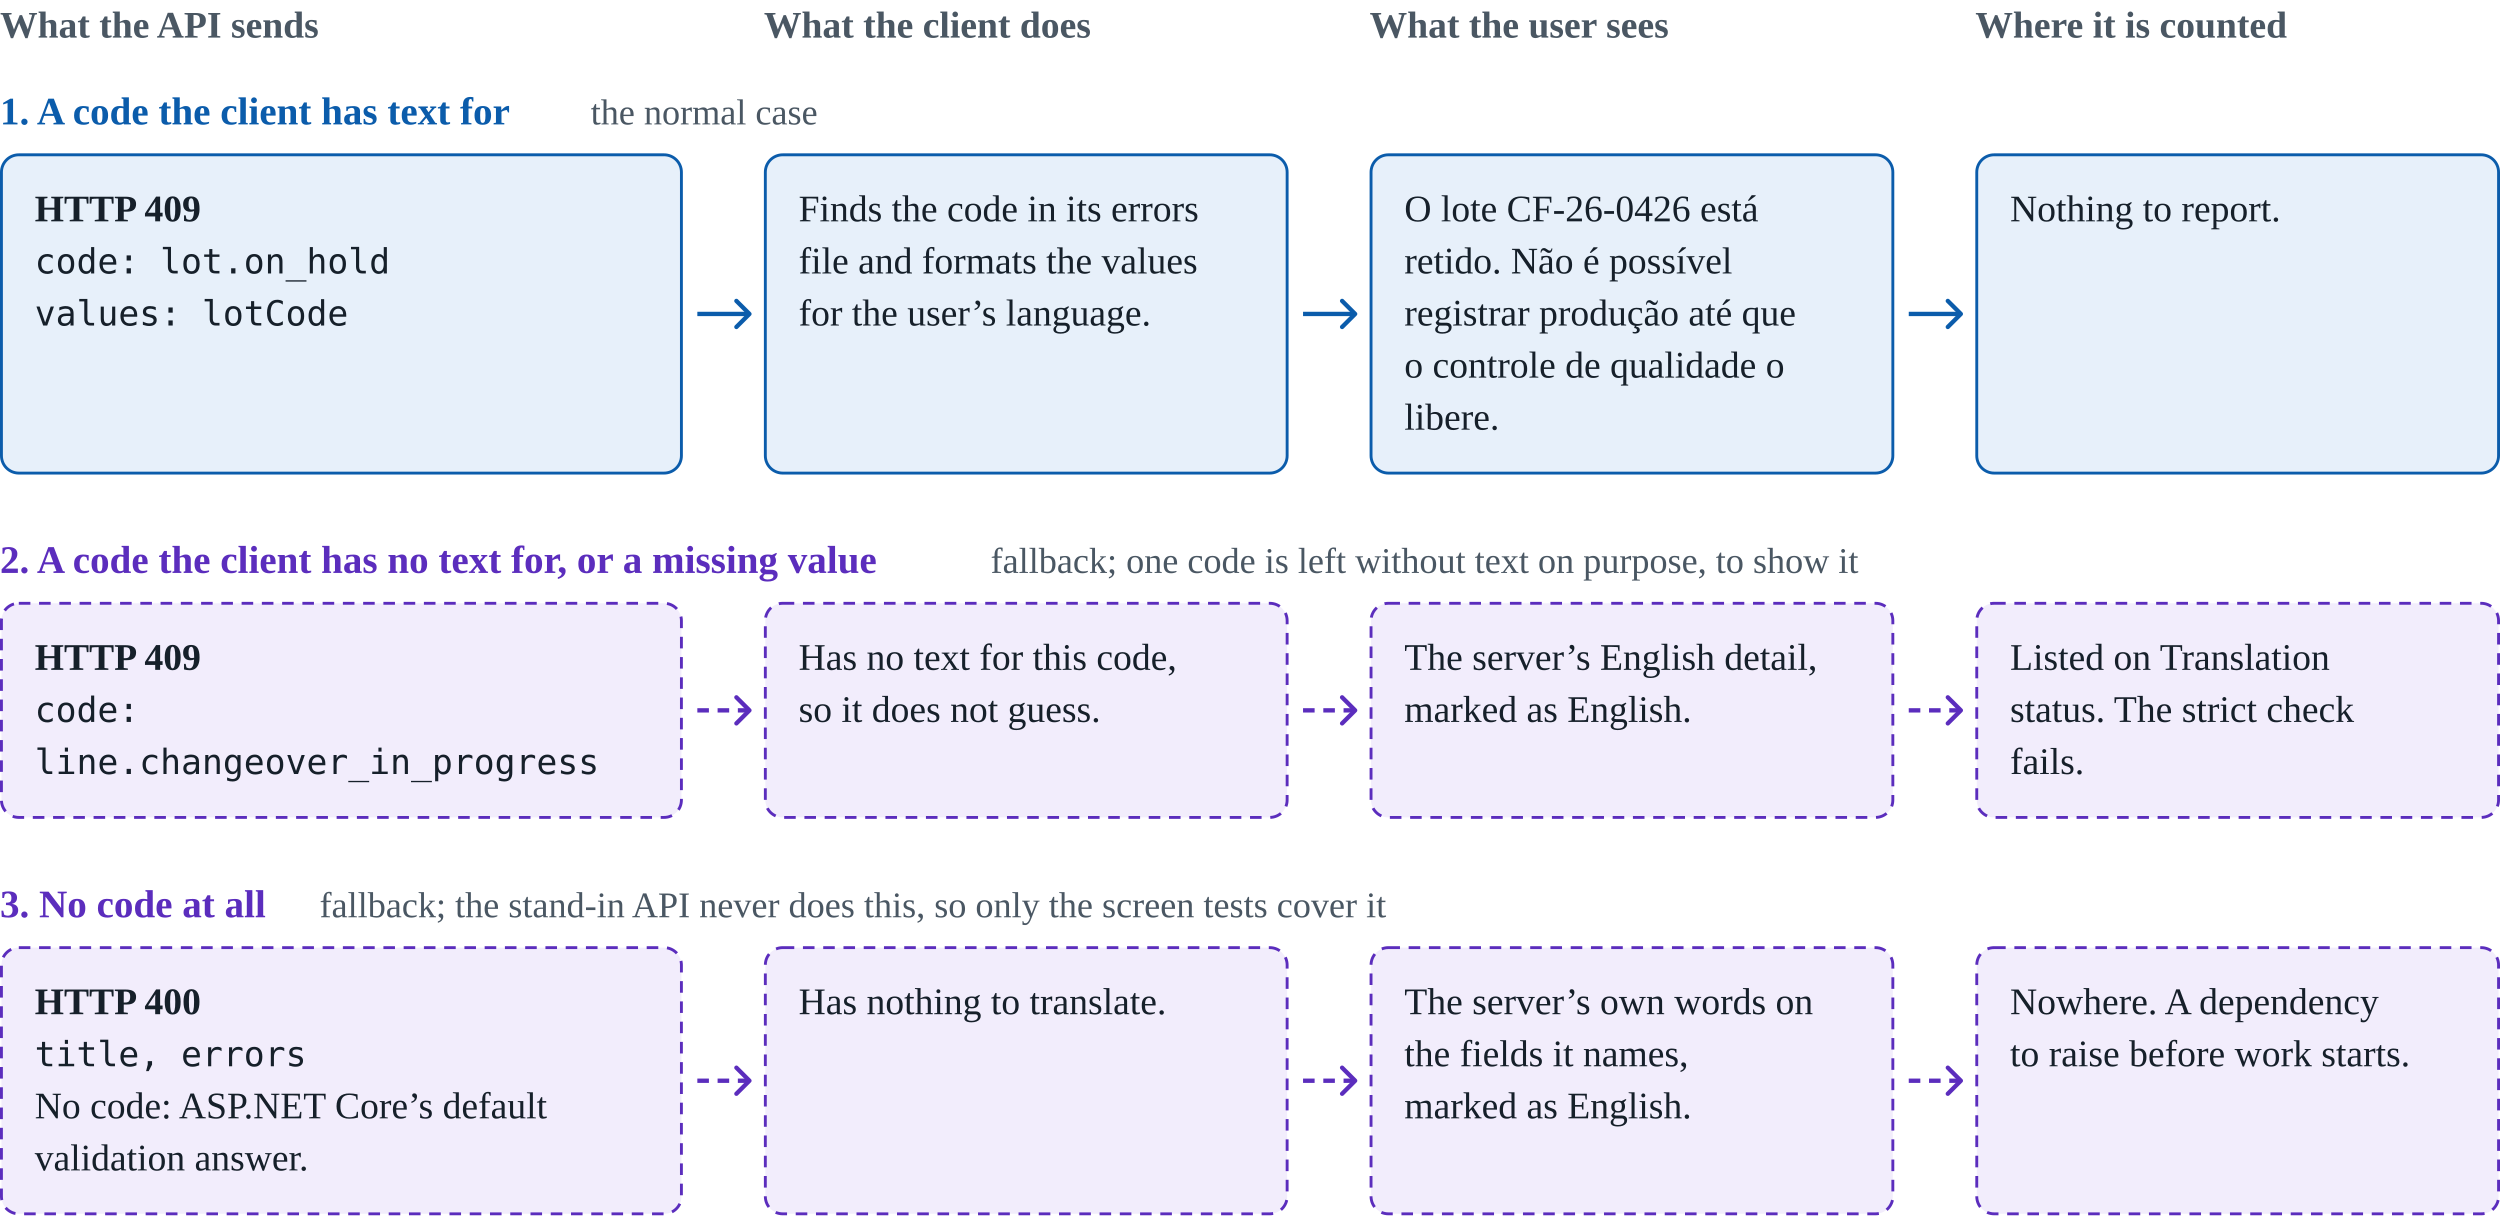
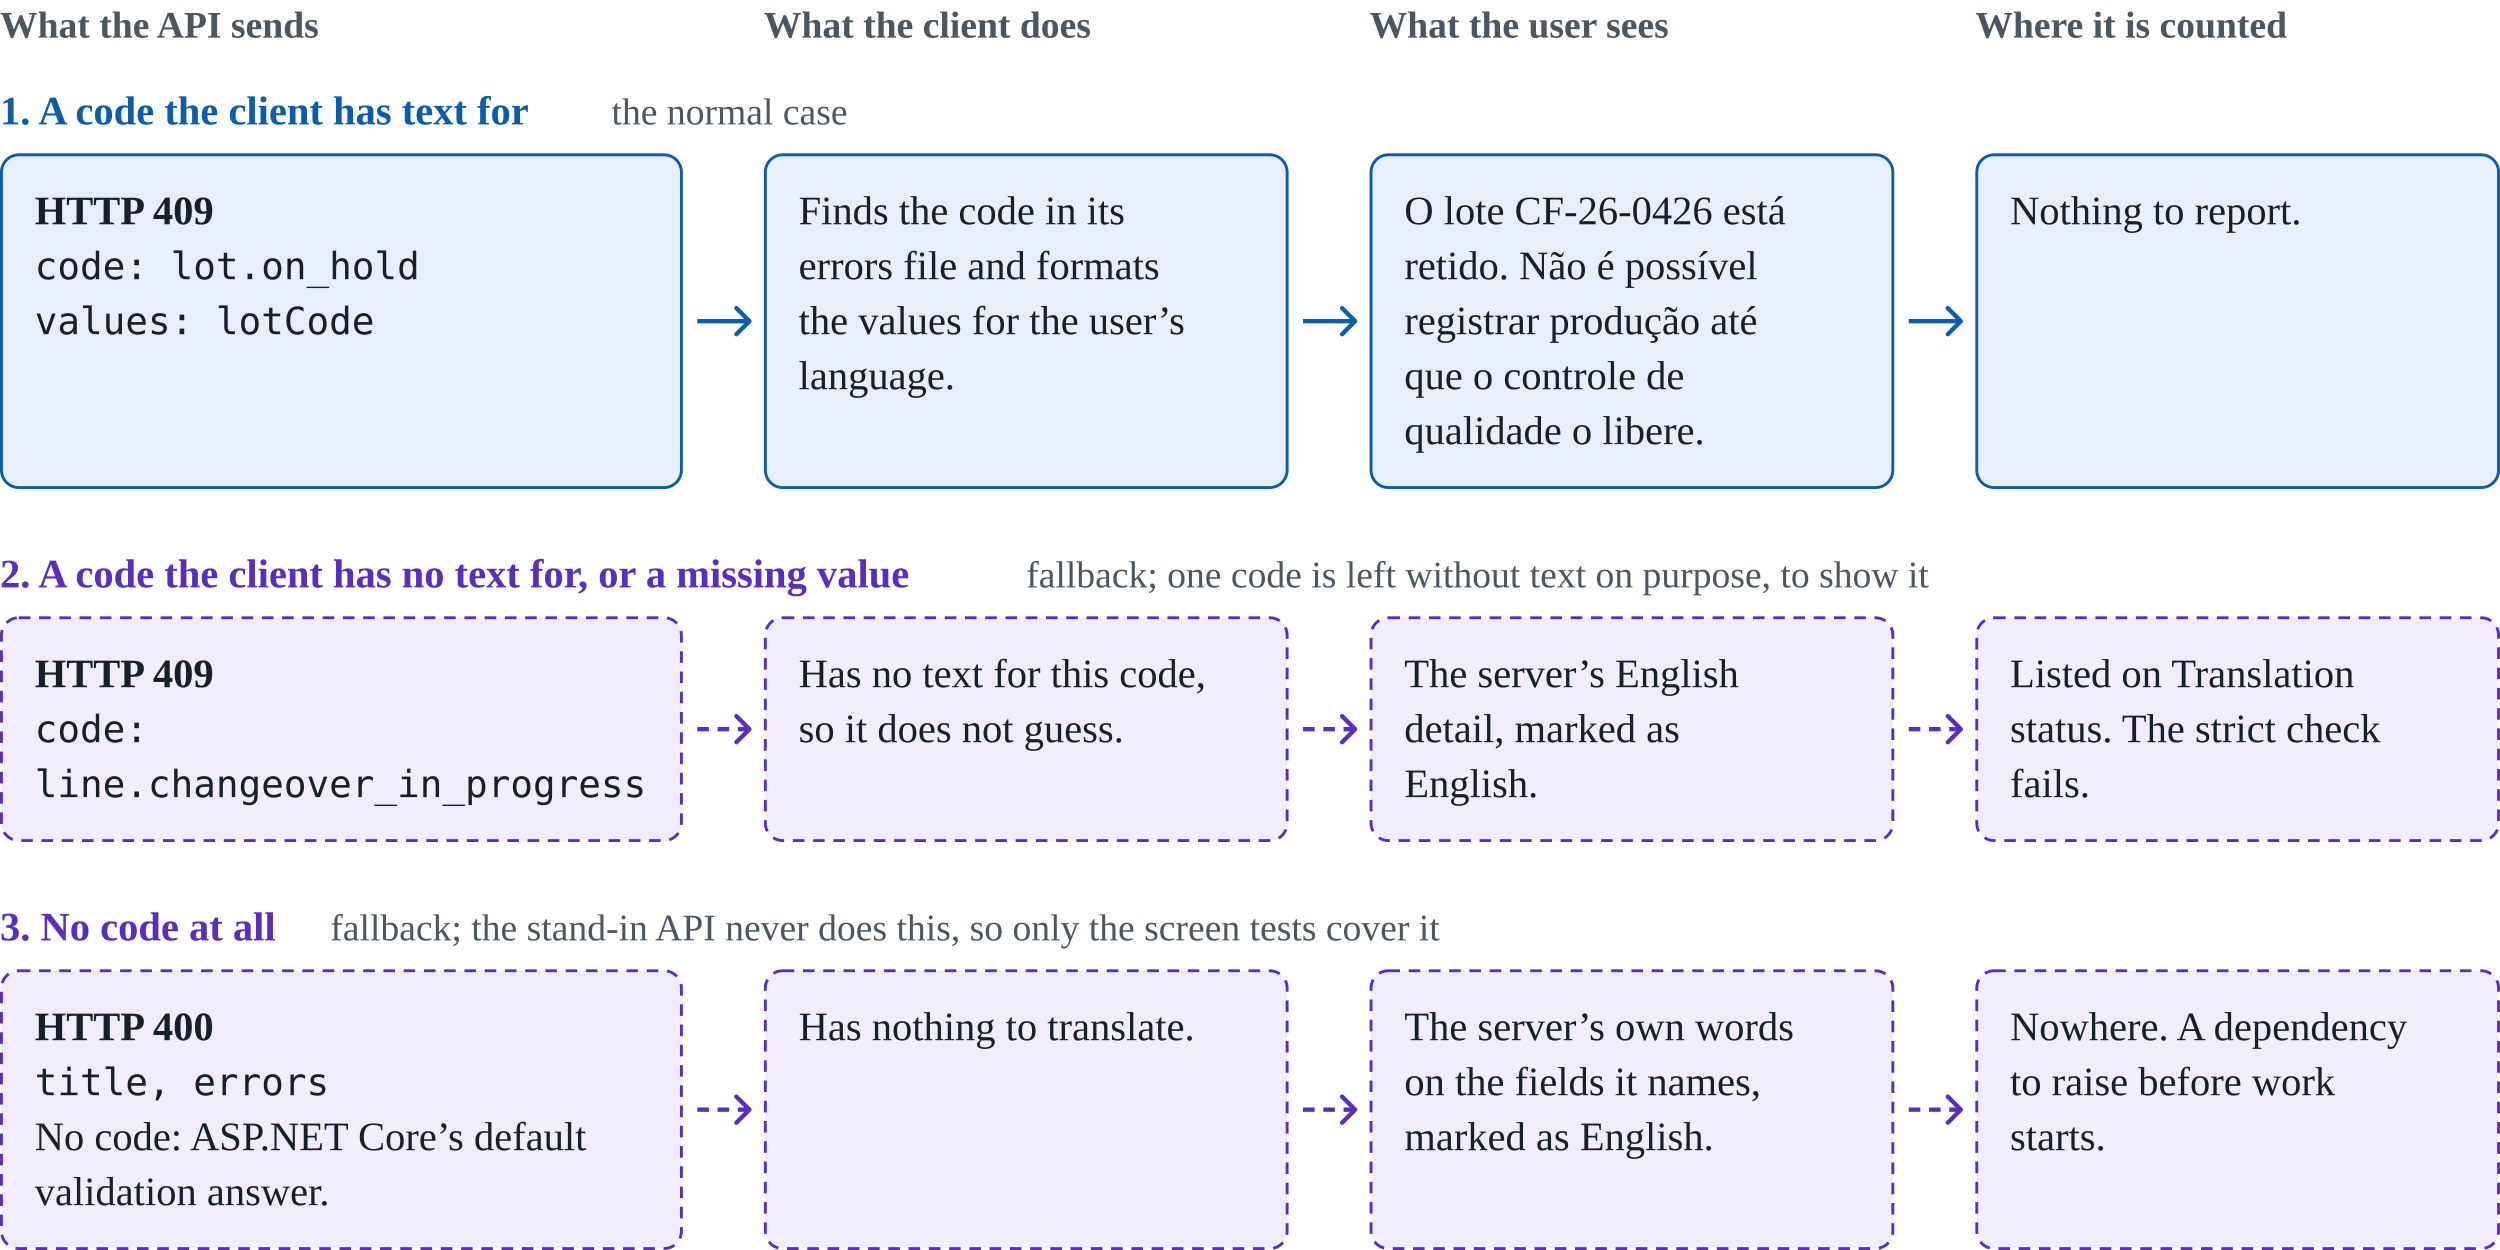
- <svg xmlns="http://www.w3.org/2000/svg" viewBox="0 0 864 420" width="864" height="420" font-size="13" fill="#16202a" role="img" aria-labelledby="backend-messages-wide-title" aria-describedby="backend-messages-description">
+ <svg xmlns="http://www.w3.org/2000/svg" viewBox="0 0 864 432" width="864" height="432" font-size="14" fill="#16202a" role="img" aria-labelledby="backend-messages-wide-title" aria-describedby="backend-messages-description">
  <g fill="#e7f0fa" stroke="#0b5cab">
-     <rect x="0.5" y="53.5" width="235" height="110" rx="6" />
-     <rect x="264.5" y="53.5" width="180.333" height="110" rx="6" />
-     <rect x="473.833" y="53.5" width="180.333" height="110" rx="6" />
-     <rect x="683.167" y="53.5" width="180.333" height="110" rx="6" />
+     <rect x="0.5" y="53.5" width="235" height="115" rx="6" />
+     <rect x="264.5" y="53.5" width="180.333" height="115" rx="6" />
+     <rect x="473.833" y="53.5" width="180.333" height="115" rx="6" />
+     <rect x="683.167" y="53.5" width="180.333" height="115" rx="6" />
  </g>
  <g fill="none" stroke="#0b5cab" stroke-width="1.5">
-     <path d="M241 108.5L259 108.5" />
-     <path d="M450.333 108.5L468.333 108.5" />
-     <path d="M659.667 108.5L677.667 108.5" />
+     <path d="M241 111L259 111" />
+     <path d="M450.333 111L468.333 111" />
+     <path d="M659.667 111L677.667 111" />
  </g>
  <g fill="none" stroke="#0b5cab" stroke-width="1.5" stroke-linecap="round" stroke-linejoin="round">
-     <path d="M254.5 104L259 108.5L254.5 113" />
-     <path d="M463.833 104L468.333 108.5L463.833 113" />
-     <path d="M673.167 104L677.667 108.5L673.167 113" />
+     <path d="M254.5 106.5L259 111L254.5 115.5" />
+     <path d="M463.833 106.5L468.333 111L463.833 115.5" />
+     <path d="M673.167 106.5L677.667 111L673.167 115.5" />
  </g>
-   <text x="0" y="13" font-weight="600" fill="#4a5763">What the API sends</text>
-   <text x="264" y="13" font-weight="600" fill="#4a5763">What the client does</text>
-   <text x="473.333" y="13" font-weight="600" fill="#4a5763">What the user sees</text>
-   <text x="682.667" y="13" font-weight="600" fill="#4a5763">Where it is counted</text>
-   <text x="0" y="43" font-weight="600" font-size="13.5" fill="#0b5cab">1. A code the client has text for</text>
-   <text x="204.143" y="43" font-size="12.5" fill="#4a5763">the normal case</text>
-   <text x="12" y="76.5" font-weight="600">HTTP 409</text>
-   <text x="12" y="94.5" font-family="'IBM Plex Mono', ui-monospace, monospace" font-size="12">code: lot.on_hold</text>
-   <text x="12" y="112.5" font-family="'IBM Plex Mono', ui-monospace, monospace" font-size="12">values: lotCode</text>
-   <text x="276" y="76.5">Finds the code in its errors</text>
-   <text x="276" y="94.5">file and formats the values</text>
-   <text x="276" y="112.5">for the user’s language.</text>
-   <text x="485.333" y="76.5">O lote CF-26-0426 está</text>
-   <text x="485.333" y="94.5">retido. Não é possível</text>
-   <text x="485.333" y="112.5">registrar produção até que</text>
-   <text x="485.333" y="130.5">o controle de qualidade o</text>
-   <text x="485.333" y="148.5">libere.</text>
-   <text x="694.667" y="76.5">Nothing to report.</text>
+   <text x="0" y="13" font-weight="600" font-size="13" fill="#4a5763">What the API sends</text>
+   <text x="264" y="13" font-weight="600" font-size="13" fill="#4a5763">What the client does</text>
+   <text x="473.333" y="13" font-weight="600" font-size="13" fill="#4a5763">What the user sees</text>
+   <text x="682.667" y="13" font-weight="600" font-size="13" fill="#4a5763">Where it is counted</text>
+   <text x="0" y="43" font-weight="600" fill="#0b5cab">1. A code the client has text for</text>
+   <text x="211.334" y="43" font-size="13" fill="#4a5763">the normal case</text>
+   <text x="12" y="77.5" font-weight="600">HTTP 409</text>
+   <text x="12" y="96.5" font-family="'IBM Plex Mono', ui-monospace, monospace" font-size="13">code: lot.on_hold</text>
+   <text x="12" y="115.5" font-family="'IBM Plex Mono', ui-monospace, monospace" font-size="13">values: lotCode</text>
+   <text x="276" y="77.5">Finds the code in its</text>
+   <text x="276" y="96.5">errors file and formats</text>
+   <text x="276" y="115.5">the values for the user’s</text>
+   <text x="276" y="134.5">language.</text>
+   <text x="485.333" y="77.5">O lote CF-26-0426 está</text>
+   <text x="485.333" y="96.5">retido. Não é possível</text>
+   <text x="485.333" y="115.5">registrar produção até</text>
+   <text x="485.333" y="134.5">que o controle de</text>
+   <text x="485.333" y="153.5">qualidade o libere.</text>
+   <text x="694.667" y="77.5">Nothing to report.</text>
  <g fill="#f2edfc" stroke="#5b2dbd" stroke-dasharray="4 3">
-     <rect x="0.5" y="208.5" width="235" height="74" rx="6" />
-     <rect x="264.5" y="208.5" width="180.333" height="74" rx="6" />
-     <rect x="473.833" y="208.5" width="180.333" height="74" rx="6" />
-     <rect x="683.167" y="208.5" width="180.333" height="74" rx="6" />
+     <rect x="0.5" y="213.5" width="235" height="77" rx="6" />
+     <rect x="264.5" y="213.5" width="180.333" height="77" rx="6" />
+     <rect x="473.833" y="213.5" width="180.333" height="77" rx="6" />
+     <rect x="683.167" y="213.5" width="180.333" height="77" rx="6" />
  </g>
  <g fill="none" stroke="#5b2dbd" stroke-width="1.5" stroke-dasharray="4 3">
-     <path d="M241 245.5L259 245.5" />
-     <path d="M450.333 245.5L468.333 245.5" />
-     <path d="M659.667 245.5L677.667 245.5" />
+     <path d="M241 252L259 252" />
+     <path d="M450.333 252L468.333 252" />
+     <path d="M659.667 252L677.667 252" />
  </g>
  <g fill="none" stroke="#5b2dbd" stroke-width="1.5" stroke-linecap="round" stroke-linejoin="round">
-     <path d="M254.5 241L259 245.5L254.5 250" />
-     <path d="M463.833 241L468.333 245.5L463.833 250" />
-     <path d="M673.167 241L677.667 245.5L673.167 250" />
+     <path d="M254.5 247.5L259 252L254.5 256.5" />
+     <path d="M463.833 247.5L468.333 252L463.833 256.5" />
+     <path d="M673.167 247.5L677.667 252L673.167 256.5" />
  </g>
-   <text x="0" y="198" font-weight="600" font-size="13.5" fill="#5b2dbd">2. A code the client has no text for, or a missing value</text>
-   <text x="342.343" y="198" font-size="12.5" fill="#4a5763">fallback; one code is left without text on purpose, to show it</text>
-   <text x="12" y="231.5" font-weight="600">HTTP 409</text>
-   <text x="12" y="249.5" font-family="'IBM Plex Mono', ui-monospace, monospace" font-size="12">code:</text>
-   <text x="12" y="267.5" font-family="'IBM Plex Mono', ui-monospace, monospace" font-size="12">line.changeover_in_progress</text>
-   <text x="276" y="231.5">Has no text for this code,</text>
-   <text x="276" y="249.5">so it does not guess.</text>
-   <text x="485.333" y="231.5">The server’s English detail,</text>
-   <text x="485.333" y="249.5">marked as English.</text>
-   <text x="694.667" y="231.5">Listed on Translation</text>
-   <text x="694.667" y="249.5">status. The strict check</text>
-   <text x="694.667" y="267.5">fails.</text>
+   <text x="0" y="203" font-weight="600" fill="#5b2dbd">2. A code the client has no text for, or a missing value</text>
+   <text x="354.652" y="203" font-size="13" fill="#4a5763">fallback; one code is left without text on purpose, to show it</text>
+   <text x="12" y="237.5" font-weight="600">HTTP 409</text>
+   <text x="12" y="256.5" font-family="'IBM Plex Mono', ui-monospace, monospace" font-size="13">code:</text>
+   <text x="12" y="275.5" font-family="'IBM Plex Mono', ui-monospace, monospace" font-size="13">line.changeover_in_progress</text>
+   <text x="276" y="237.5">Has no text for this code,</text>
+   <text x="276" y="256.5">so it does not guess.</text>
+   <text x="485.333" y="237.5">The server’s English</text>
+   <text x="485.333" y="256.5">detail, marked as</text>
+   <text x="485.333" y="275.5">English.</text>
+   <text x="694.667" y="237.5">Listed on Translation</text>
+   <text x="694.667" y="256.5">status. The strict check</text>
+   <text x="694.667" y="275.5">fails.</text>
  <g fill="#f2edfc" stroke="#5b2dbd" stroke-dasharray="4 3">
-     <rect x="0.5" y="327.5" width="235" height="92" rx="6" />
-     <rect x="264.5" y="327.5" width="180.333" height="92" rx="6" />
-     <rect x="473.833" y="327.5" width="180.333" height="92" rx="6" />
-     <rect x="683.167" y="327.5" width="180.333" height="92" rx="6" />
+     <rect x="0.5" y="335.5" width="235" height="96" rx="6" />
+     <rect x="264.5" y="335.5" width="180.333" height="96" rx="6" />
+     <rect x="473.833" y="335.5" width="180.333" height="96" rx="6" />
+     <rect x="683.167" y="335.5" width="180.333" height="96" rx="6" />
  </g>
  <g fill="none" stroke="#5b2dbd" stroke-width="1.5" stroke-dasharray="4 3">
-     <path d="M241 373.5L259 373.5" />
-     <path d="M450.333 373.5L468.333 373.5" />
-     <path d="M659.667 373.5L677.667 373.5" />
+     <path d="M241 383.5L259 383.5" />
+     <path d="M450.333 383.5L468.333 383.5" />
+     <path d="M659.667 383.5L677.667 383.5" />
  </g>
  <g fill="none" stroke="#5b2dbd" stroke-width="1.5" stroke-linecap="round" stroke-linejoin="round">
-     <path d="M254.5 369L259 373.5L254.5 378" />
-     <path d="M463.833 369L468.333 373.5L463.833 378" />
-     <path d="M673.167 369L677.667 373.5L673.167 378" />
+     <path d="M254.5 379L259 383.5L254.5 388" />
+     <path d="M463.833 379L468.333 383.5L463.833 388" />
+     <path d="M673.167 379L677.667 383.5L673.167 388" />
  </g>
-   <text x="0" y="317" font-weight="600" font-size="13.5" fill="#5b2dbd">3. No code at all</text>
-   <text x="110.427" y="317" font-size="12.5" fill="#4a5763">fallback; the stand-in API never does this, so only the screen tests cover it</text>
-   <text x="12" y="350.5" font-weight="600">HTTP 400</text>
-   <text x="12" y="368.5" font-family="'IBM Plex Mono', ui-monospace, monospace" font-size="12">title, errors</text>
-   <text x="12" y="386.5">No code: ASP.NET Core’s default</text>
-   <text x="12" y="404.5">validation answer.</text>
-   <text x="276" y="350.5">Has nothing to translate.</text>
-   <text x="485.333" y="350.5">The server’s own words on</text>
-   <text x="485.333" y="368.5">the fields it names,</text>
-   <text x="485.333" y="386.5">marked as English.</text>
-   <text x="694.667" y="350.5">Nowhere. A dependency</text>
-   <text x="694.667" y="368.5">to raise before work starts.</text>
+   <text x="0" y="325" font-weight="600" fill="#5b2dbd">3. No code at all</text>
+   <text x="114.146" y="325" font-size="13" fill="#4a5763">fallback; the stand-in API never does this, so only the screen tests cover it</text>
+   <text x="12" y="359.5" font-weight="600">HTTP 400</text>
+   <text x="12" y="378.5" font-family="'IBM Plex Mono', ui-monospace, monospace" font-size="13">title, errors</text>
+   <text x="12" y="397.5">No code: ASP.NET Core’s default</text>
+   <text x="12" y="416.5">validation answer.</text>
+   <text x="276" y="359.5">Has nothing to translate.</text>
+   <text x="485.333" y="359.5">The server’s own words</text>
+   <text x="485.333" y="378.5">on the fields it names,</text>
+   <text x="485.333" y="397.5">marked as English.</text>
+   <text x="694.667" y="359.5">Nowhere. A dependency</text>
+   <text x="694.667" y="378.5">to raise before work</text>
+   <text x="694.667" y="397.5">starts.</text>
</svg>
